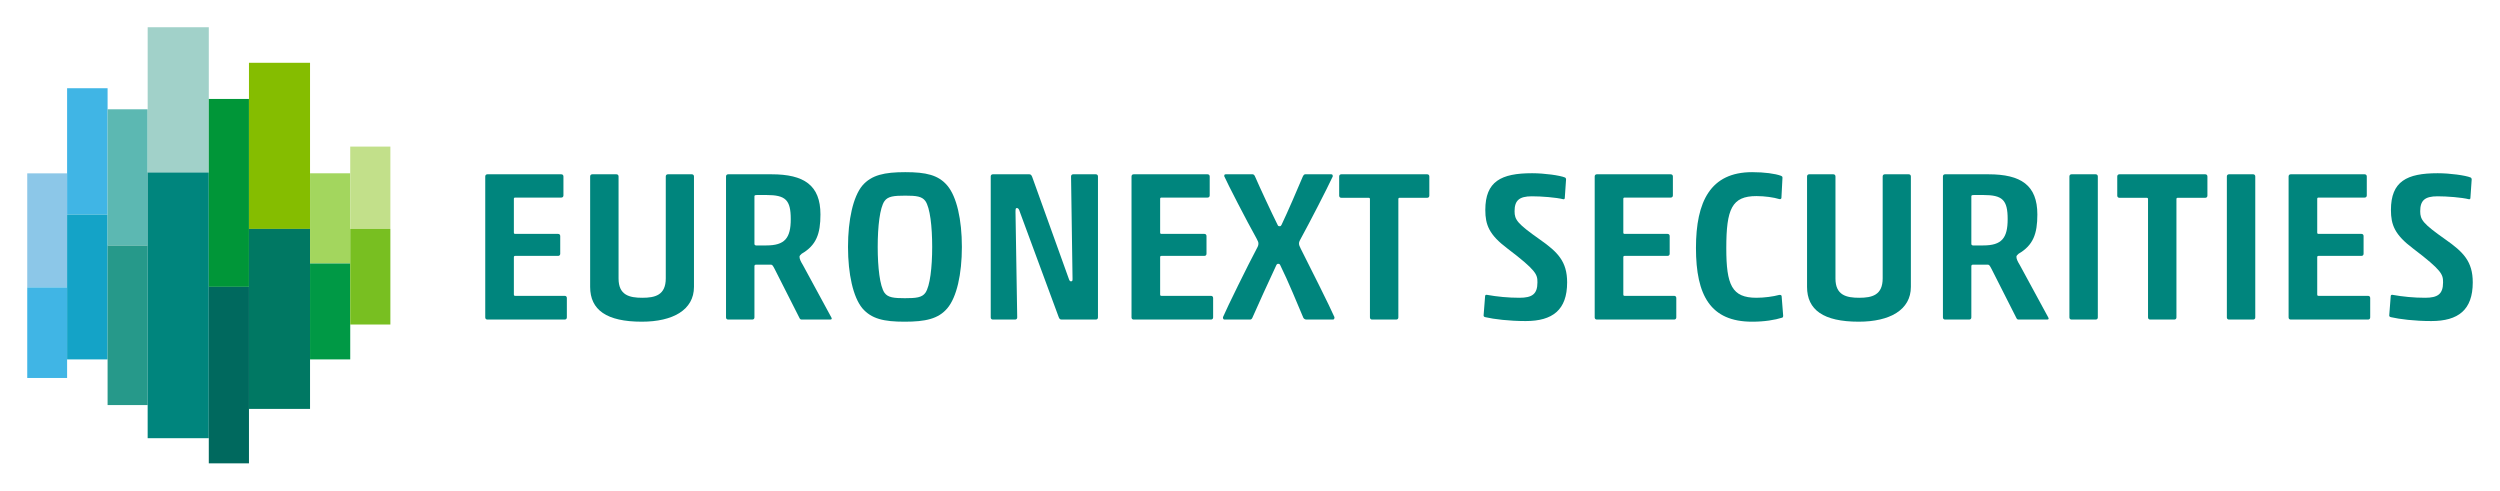
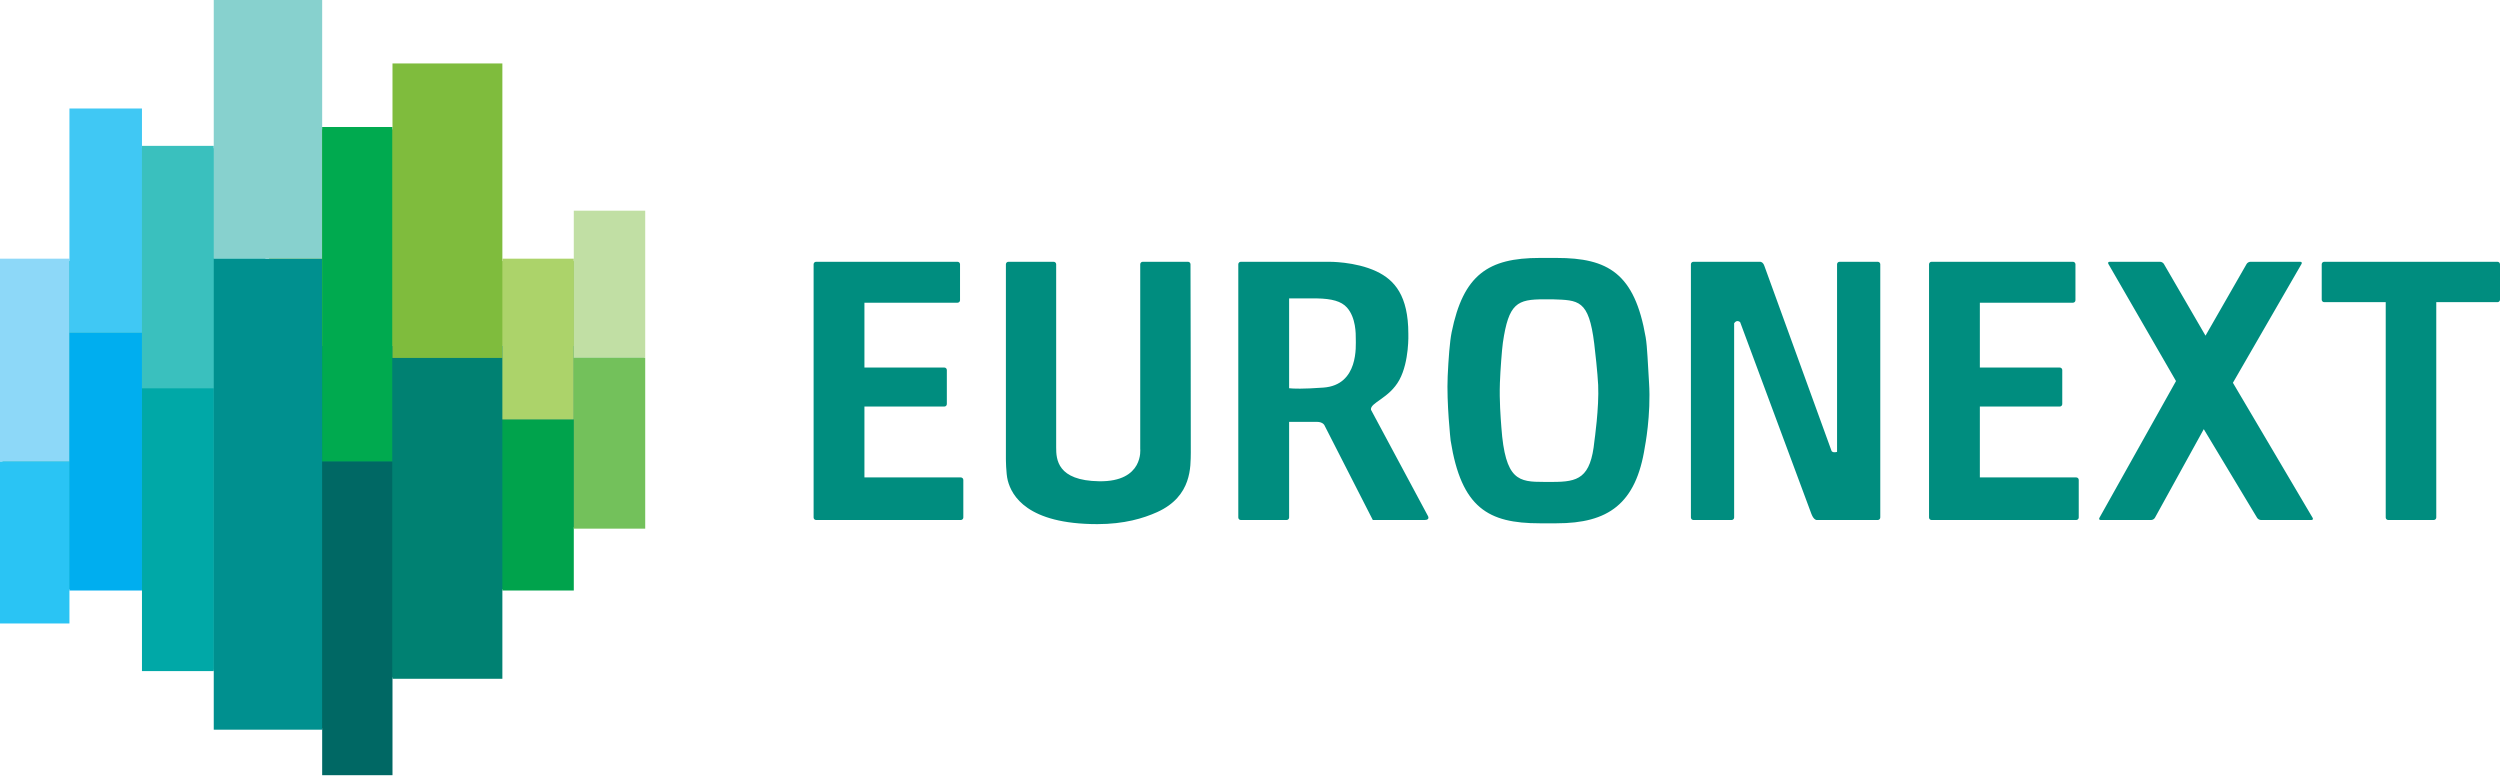
- <svg xmlns="http://www.w3.org/2000/svg" version="1.1" id="svg824" xml:space="preserve" width="367.055" height="72.029" viewBox="0 0 367.055 72.029">
-   <defs id="defs828">
-     <clipPath clipPathUnits="userSpaceOnUse" id="clipPath866">
-       <path d="M 0,0 H 595.276 V 841.89 H 0 Z" id="path864" />
-     </clipPath>
-   </defs>
-   <g id="g830" transform="matrix(1.333333,0,0,-1.333333,-71.59067,123.216)">
-     <g id="g1106">
-       <g id="g860">
-         <g id="g862" clip-path="url(#clipPath866)">
-           <g id="g868" transform="translate(107.1268,72.9844)">
-             <path d="m 0,0 c 0,0.141 0.094,0.235 0.235,0.235 h 8.14 C 8.516,0.235 8.61,0.141 8.61,0 v -2.094 c 0,-0.141 -0.094,-0.235 -0.235,-0.235 H 3.293 c -0.094,0 -0.141,-0.047 -0.141,-0.141 v -3.717 c 0,-0.094 0.047,-0.141 0.141,-0.141 h 4.729 c 0.141,0 0.235,-0.094 0.235,-0.235 v -1.953 c 0,-0.141 -0.094,-0.235 -0.235,-0.235 H 3.293 c -0.094,0 -0.141,-0.047 -0.141,-0.141 v -4.117 c 0,-0.094 0.047,-0.141 0.141,-0.141 h 5.458 c 0.141,0 0.235,-0.094 0.235,-0.235 v -2.141 c 0,-0.141 -0.094,-0.235 -0.235,-0.235 H 0.235 C 0.094,-15.761 0,-15.667 0,-15.526 Z" style="fill:#00857d;fill-opacity:1;fill-rule:nonzero;stroke:none" id="path870" />
-           </g>
-           <g id="g872" transform="translate(130.1107,60.8223)">
-             <path d="m 0,0 c 0,-2.541 -2.329,-3.834 -5.74,-3.834 -3.882,0 -5.693,1.293 -5.693,3.834 v 12.162 c 0,0.141 0.094,0.235 0.235,0.235 h 2.659 c 0.141,0 0.235,-0.094 0.235,-0.235 V 0.917 c 0,-1.834 1.2,-2.117 2.611,-2.117 1.411,0 2.588,0.283 2.588,2.141 v 11.221 c 0,0.141 0.094,0.235 0.235,0.235 h 2.635 C -0.094,12.397 0,12.303 0,12.162 Z" style="fill:#00857d;fill-opacity:1;fill-rule:nonzero;stroke:none" id="path874" />
-           </g>
-           <g id="g876" transform="translate(138.9799,62.8218)">
-             <path d="m 0,0 c -0.188,0.353 -0.235,0.423 -0.376,0.447 h -1.647 c -0.118,0 -0.188,-0.047 -0.188,-0.165 v -5.646 c 0,-0.141 -0.094,-0.235 -0.235,-0.235 h -2.659 c -0.141,0 -0.235,0.094 -0.235,0.235 v 15.527 c 0,0.141 0.094,0.235 0.235,0.235 h 4.776 c 3.576,0 5.387,-1.2 5.387,-4.423 C 5.058,3.858 4.611,2.588 2.988,1.647 2.823,1.506 2.753,1.411 2.753,1.317 2.753,1.082 2.87,0.823 3.129,0.4 L 6.258,-5.364 C 6.328,-5.481 6.328,-5.599 6.14,-5.599 H 3.011 c -0.141,0 -0.212,0.047 -0.282,0.212 z m 1.788,5.458 c 0,2.117 -0.565,2.658 -2.682,2.658 h -1.011 c -0.259,0 -0.306,-0.047 -0.306,-0.141 V 2.752 c 0,-0.117 0.047,-0.164 0.164,-0.188 h 1.153 c 2.023,0 2.682,0.8 2.682,2.894" style="fill:#00857d;fill-opacity:1;fill-rule:nonzero;stroke:none" id="path878" />
-           </g>
-           <g id="g880" transform="translate(158.0121,58.4696)">
-             <path d="m 0,0 c -0.988,-1.176 -2.423,-1.482 -4.705,-1.482 -2.282,0 -3.647,0.306 -4.658,1.482 -1.012,1.224 -1.576,3.764 -1.576,6.752 0,2.987 0.564,5.528 1.576,6.751 1.011,1.176 2.447,1.482 4.728,1.482 2.282,0 3.647,-0.306 4.635,-1.482 C 1.035,12.28 1.6,9.739 1.6,6.752 1.6,3.764 1.035,1.224 0,0 m -6.916,1.694 c 0.376,-0.518 1.035,-0.588 2.234,-0.588 1.247,0 1.883,0.07 2.259,0.588 0.517,0.729 0.753,2.823 0.753,5.058 0,2.258 -0.236,4.328 -0.753,5.057 -0.376,0.518 -1.012,0.589 -2.212,0.589 -1.246,0 -1.905,-0.071 -2.281,-0.589 -0.518,-0.729 -0.753,-2.799 -0.753,-5.057 0,-2.235 0.235,-4.329 0.753,-5.058" style="fill:#00857d;fill-opacity:1;fill-rule:nonzero;stroke:none" id="path882" />
-           </g>
-           <g id="g884" transform="translate(170.5982,57.223)">
-             <path d="m 0,0 c -0.188,0 -0.259,0.094 -0.329,0.282 l -4.258,11.527 c -0.094,0.33 -0.189,0.471 -0.33,0.471 -0.141,0 -0.164,-0.047 -0.164,-0.447 L -4.893,0.235 C -4.893,0.094 -4.987,0 -5.128,0 H -7.575 C -7.716,0 -7.81,0.094 -7.81,0.235 v 15.526 c 0,0.142 0.094,0.236 0.235,0.236 h 4.023 c 0.164,0 0.235,-0.118 0.306,-0.283 L 0.753,4.587 C 0.871,4.234 0.917,4.211 1.035,4.211 1.153,4.211 1.2,4.258 1.2,4.446 L 1.035,15.761 c 0,0.142 0.094,0.236 0.235,0.236 h 2.494 c 0.141,0 0.235,-0.094 0.235,-0.236 V 0.235 C 3.999,0.094 3.905,0 3.764,0 Z" style="fill:#00857d;fill-opacity:1;fill-rule:nonzero;stroke:none" id="path886" />
-           </g>
-           <g id="g888" transform="translate(178.2915,72.9844)">
-             <path d="m 0,0 c 0,0.141 0.094,0.235 0.235,0.235 h 8.14 C 8.516,0.235 8.61,0.141 8.61,0 v -2.094 c 0,-0.141 -0.094,-0.235 -0.235,-0.235 H 3.294 c -0.095,0 -0.142,-0.047 -0.142,-0.141 v -3.717 c 0,-0.094 0.047,-0.141 0.142,-0.141 h 4.728 c 0.141,0 0.235,-0.094 0.235,-0.235 v -1.953 c 0,-0.141 -0.094,-0.235 -0.235,-0.235 H 3.294 c -0.095,0 -0.142,-0.047 -0.142,-0.141 v -4.117 c 0,-0.094 0.047,-0.141 0.142,-0.141 h 5.457 c 0.141,0 0.236,-0.094 0.236,-0.235 v -2.141 c 0,-0.141 -0.095,-0.235 -0.236,-0.235 H 0.235 C 0.094,-15.761 0,-15.667 0,-15.526 Z" style="fill:#00857d;fill-opacity:1;fill-rule:nonzero;stroke:none" id="path890" />
-           </g>
-           <g id="g892" transform="translate(194.2415,63.2217)">
-             <path d="M 0,0 C -0.776,-1.647 -2.141,-4.658 -2.635,-5.787 -2.658,-5.858 -2.752,-5.999 -2.87,-5.999 h -2.846 c -0.118,0 -0.165,0.094 -0.165,0.259 0.423,1.012 2.776,5.787 3.717,7.551 0.165,0.283 0.188,0.424 0.188,0.565 0,0.141 -0.047,0.259 -0.212,0.564 -1.082,1.93 -3.199,6.046 -3.552,6.846 0,0.141 0.024,0.212 0.165,0.212 h 2.964 c 0.118,0 0.212,-0.118 0.259,-0.235 0.541,-1.247 1.834,-4.023 2.493,-5.34 0.047,-0.118 0.094,-0.142 0.235,-0.142 0.095,0 0.118,0.024 0.189,0.142 0.635,1.317 1.811,4.046 2.352,5.34 0.047,0.094 0.118,0.235 0.259,0.235 h 2.87 C 6.187,9.998 6.211,9.904 6.211,9.763 5.529,8.304 3.67,4.705 2.705,2.94 2.494,2.564 2.494,2.494 2.494,2.352 2.494,2.211 2.564,2.047 2.682,1.811 3.599,0 5.975,-4.728 6.399,-5.74 6.399,-5.905 6.352,-5.999 6.234,-5.999 H 3.293 c -0.164,0 -0.305,0.141 -0.329,0.212 C 2.447,-4.564 1.247,-1.647 0.424,0 0.376,0.094 0.33,0.141 0.188,0.141 0.118,0.141 0.047,0.094 0,0" style="fill:#00857d;fill-opacity:1;fill-rule:nonzero;stroke:none" id="path894" />
-           </g>
-           <g id="g896" transform="translate(204.546,70.4907)">
-             <path d="m 0,0 c 0,0.094 -0.047,0.141 -0.141,0.141 h -3.012 c -0.141,0 -0.235,0.094 -0.235,0.236 v 2.117 c 0,0.141 0.094,0.235 0.235,0.235 H 6.304 C 6.446,2.729 6.54,2.635 6.54,2.494 V 0.377 C 6.54,0.235 6.446,0.141 6.304,0.141 H 3.27 C 3.176,0.141 3.129,0.094 3.129,0 v -13.033 c 0,-0.141 -0.094,-0.235 -0.236,-0.235 H 0.235 C 0.094,-13.268 0,-13.174 0,-13.033 Z" style="fill:#00857d;fill-opacity:1;fill-rule:nonzero;stroke:none" id="path898" />
-           </g>
-           <g id="g900" transform="translate(222.3784,70.7965)">
-             <path d="m 0,0 c -1.411,0 -1.906,-0.47 -1.906,-1.647 0,-0.941 0.306,-1.364 2.777,-3.105 1.976,-1.388 3.011,-2.423 3.011,-4.728 0,-3.035 -1.6,-4.258 -4.564,-4.258 -1.859,0 -3.505,0.211 -4.423,0.423 -0.141,0.024 -0.212,0.094 -0.212,0.188 l 0.165,2.118 c 0,0.094 0.047,0.164 0.165,0.164 1.176,-0.212 2.4,-0.329 3.623,-0.329 1.388,0 1.976,0.4 1.976,1.694 0,0.87 -0.094,1.294 -3.317,3.74 -2,1.506 -2.423,2.588 -2.423,4.234 0,3.153 1.741,4.047 5.152,4.047 1.341,0 3.058,-0.236 3.623,-0.471 C 3.741,2.023 3.764,1.929 3.764,1.859 L 3.623,-0.188 C 3.623,-0.259 3.576,-0.329 3.482,-0.329 2.635,-0.118 1.035,0 0,0" style="fill:#00857d;fill-opacity:1;fill-rule:nonzero;stroke:none" id="path902" />
-           </g>
-           <g id="g904" transform="translate(229.2952,72.9844)">
-             <path d="m 0,0 c 0,0.141 0.094,0.235 0.235,0.235 h 8.14 C 8.516,0.235 8.61,0.141 8.61,0 v -2.094 c 0,-0.141 -0.094,-0.235 -0.235,-0.235 H 3.293 c -0.094,0 -0.141,-0.047 -0.141,-0.141 v -3.717 c 0,-0.094 0.047,-0.141 0.141,-0.141 h 4.729 c 0.141,0 0.235,-0.094 0.235,-0.235 v -1.953 c 0,-0.141 -0.094,-0.235 -0.235,-0.235 H 3.293 c -0.094,0 -0.141,-0.047 -0.141,-0.141 v -4.117 c 0,-0.094 0.047,-0.141 0.141,-0.141 h 5.458 c 0.141,0 0.235,-0.094 0.235,-0.235 v -2.141 c 0,-0.141 -0.094,-0.235 -0.235,-0.235 H 0.235 C 0.094,-15.761 0,-15.667 0,-15.526 Z" style="fill:#00857d;fill-opacity:1;fill-rule:nonzero;stroke:none" id="path906" />
-           </g>
-           <g id="g908" transform="translate(246.6332,56.9878)">
-             <path d="m 0,0 c -4.587,0 -6.187,2.893 -6.187,8.116 0,5.128 1.6,8.351 6.187,8.351 1.364,0 2.541,-0.165 3.176,-0.4 C 3.27,16.02 3.34,15.997 3.34,15.855 L 3.223,13.621 c 0,-0.071 -0.118,-0.165 -0.235,-0.118 -0.612,0.188 -1.6,0.329 -2.518,0.329 -2.705,0 -3.317,-1.411 -3.317,-5.74 0,-4.046 0.612,-5.457 3.317,-5.457 0.871,0 1.882,0.141 2.47,0.305 0.118,0.024 0.283,0.024 0.306,-0.117 L 3.411,0.729 C 3.435,0.588 3.388,0.47 3.317,0.447 2.494,0.188 1.364,0 0,0" style="fill:#00857d;fill-opacity:1;fill-rule:nonzero;stroke:none" id="path910" />
-           </g>
-           <g id="g912" transform="translate(264.1122,60.8223)">
-             <path d="m 0,0 c 0,-2.541 -2.329,-3.834 -5.74,-3.834 -3.882,0 -5.693,1.293 -5.693,3.834 v 12.162 c 0,0.141 0.094,0.235 0.235,0.235 h 2.659 c 0.141,0 0.235,-0.094 0.235,-0.235 V 0.917 c 0,-1.834 1.2,-2.117 2.611,-2.117 1.411,0 2.588,0.283 2.588,2.141 v 11.221 c 0,0.141 0.094,0.235 0.235,0.235 h 2.635 C -0.094,12.397 0,12.303 0,12.162 Z" style="fill:#00857d;fill-opacity:1;fill-rule:nonzero;stroke:none" id="path914" />
-           </g>
-           <g id="g916" transform="translate(272.9815,62.8218)">
-             <path d="m 0,0 c -0.188,0.353 -0.235,0.423 -0.376,0.447 h -1.647 c -0.118,0 -0.188,-0.047 -0.188,-0.165 v -5.646 c 0,-0.141 -0.094,-0.235 -0.235,-0.235 h -2.659 c -0.141,0 -0.235,0.094 -0.235,0.235 v 15.527 c 0,0.141 0.094,0.235 0.235,0.235 h 4.776 c 3.576,0 5.387,-1.2 5.387,-4.423 C 5.058,3.858 4.611,2.588 2.988,1.647 2.823,1.506 2.753,1.411 2.753,1.317 2.753,1.082 2.87,0.823 3.129,0.4 L 6.258,-5.364 C 6.328,-5.481 6.328,-5.599 6.14,-5.599 H 3.011 c -0.141,0 -0.212,0.047 -0.282,0.212 z m 1.788,5.458 c 0,2.117 -0.565,2.658 -2.682,2.658 h -1.011 c -0.259,0 -0.306,-0.047 -0.306,-0.141 V 2.752 c 0,-0.117 0.047,-0.164 0.165,-0.188 h 1.152 c 2.023,0 2.682,0.8 2.682,2.894" style="fill:#00857d;fill-opacity:1;fill-rule:nonzero;stroke:none" id="path918" />
-           </g>
-           <g id="g920" transform="translate(281.8039,57.223)">
-             <path d="m 0,0 c -0.141,0 -0.235,0.094 -0.235,0.235 v 15.526 c 0,0.142 0.094,0.236 0.235,0.236 h 2.658 c 0.141,0 0.236,-0.094 0.236,-0.236 V 0.235 C 2.894,0.094 2.799,0 2.658,0 Z" style="fill:#00857d;fill-opacity:1;fill-rule:nonzero;stroke:none" id="path922" />
-           </g>
-           <g id="g924" transform="translate(290.2257,70.4907)">
-             <path d="m 0,0 c 0,0.094 -0.047,0.141 -0.141,0.141 h -3.011 c -0.141,0 -0.236,0.094 -0.236,0.236 v 2.117 c 0,0.141 0.095,0.235 0.236,0.235 H 6.305 C 6.446,2.729 6.54,2.635 6.54,2.494 V 0.377 C 6.54,0.235 6.446,0.141 6.305,0.141 H 3.27 C 3.176,0.141 3.129,0.094 3.129,0 v -13.033 c 0,-0.141 -0.094,-0.235 -0.235,-0.235 H 0.235 C 0.094,-13.268 0,-13.174 0,-13.033 Z" style="fill:#00857d;fill-opacity:1;fill-rule:nonzero;stroke:none" id="path926" />
-           </g>
-           <g id="g928" transform="translate(299.1422,57.223)">
-             <path d="m 0,0 c -0.141,0 -0.235,0.094 -0.235,0.235 v 15.526 c 0,0.142 0.094,0.236 0.235,0.236 h 2.658 c 0.141,0 0.235,-0.094 0.235,-0.236 V 0.235 C 2.893,0.094 2.799,0 2.658,0 Z" style="fill:#00857d;fill-opacity:1;fill-rule:nonzero;stroke:none" id="path930" />
-           </g>
-           <g id="g932" transform="translate(305.7055,72.9844)">
-             <path d="m 0,0 c 0,0.141 0.094,0.235 0.235,0.235 h 8.14 C 8.516,0.235 8.61,0.141 8.61,0 v -2.094 c 0,-0.141 -0.094,-0.235 -0.235,-0.235 H 3.293 c -0.094,0 -0.141,-0.047 -0.141,-0.141 v -3.717 c 0,-0.094 0.047,-0.141 0.141,-0.141 h 4.729 c 0.141,0 0.235,-0.094 0.235,-0.235 v -1.953 c 0,-0.141 -0.094,-0.235 -0.235,-0.235 H 3.293 c -0.094,0 -0.141,-0.047 -0.141,-0.141 v -4.117 c 0,-0.094 0.047,-0.141 0.141,-0.141 h 5.458 c 0.141,0 0.235,-0.094 0.235,-0.235 v -2.141 c 0,-0.141 -0.094,-0.235 -0.235,-0.235 H 0.235 C 0.094,-15.761 0,-15.667 0,-15.526 Z" style="fill:#00857d;fill-opacity:1;fill-rule:nonzero;stroke:none" id="path934" />
-           </g>
-           <g id="g936" transform="translate(322.1026,70.7965)">
-             <path d="m 0,0 c -1.411,0 -1.905,-0.47 -1.905,-1.647 0,-0.941 0.305,-1.364 2.776,-3.105 1.976,-1.388 3.011,-2.423 3.011,-4.728 0,-3.035 -1.6,-4.258 -4.564,-4.258 -1.859,0 -3.505,0.211 -4.423,0.423 -0.141,0.024 -0.212,0.094 -0.212,0.188 l 0.165,2.118 c 0,0.094 0.047,0.164 0.165,0.164 1.176,-0.212 2.399,-0.329 3.623,-0.329 1.387,0 1.976,0.4 1.976,1.694 0,0.87 -0.094,1.294 -3.317,3.74 -2,1.506 -2.423,2.588 -2.423,4.234 0,3.153 1.74,4.047 5.151,4.047 1.342,0 3.059,-0.236 3.623,-0.471 C 3.74,2.023 3.764,1.929 3.764,1.859 L 3.623,-0.188 C 3.623,-0.259 3.576,-0.329 3.482,-0.329 2.635,-0.118 1.035,0 0,0" style="fill:#00857d;fill-opacity:1;fill-rule:nonzero;stroke:none" id="path938" />
-           </g>
-         </g>
-       </g>
-       <path d="m 56.693,73.323 h 4.389 V 60.765 h -4.389 z" style="fill:#8cc7e8;fill-opacity:1;fill-rule:nonzero;stroke:none" id="path940" />
-       <path d="m 61.082,50.791 h -4.389 v 9.973 h 4.389 z" style="fill:#40b5e5;fill-opacity:1;fill-rule:nonzero;stroke:none" id="path942" />
-       <path d="M 61.082,82.697 H 65.54 V 68.785 h -4.458 z" style="fill:#40b5e5;fill-opacity:1;fill-rule:nonzero;stroke:none" id="path944" />
-       <path d="M 61.082,68.785 H 65.54 V 52.835 H 61.082 Z" style="fill:#14a3c7;fill-opacity:1;fill-rule:nonzero;stroke:none" id="path946" />
-       <path d="m 69.954,65.372 h -4.413 v 15.005 h 4.413 z" style="fill:#5cb8b2;fill-opacity:1;fill-rule:nonzero;stroke:none" id="path948" />
-       <path d="m 69.954,47.807 h -4.413 v 17.566 h 4.413 z" style="fill:#26998a;fill-opacity:1;fill-rule:nonzero;stroke:none" id="path950" />
-       <path d="m 69.954,89.412 h 6.731 V 73.42 h -6.731 z" style="fill:#a1d1c9;fill-opacity:1;fill-rule:nonzero;stroke:none" id="path952" />
-       <path d="m 76.684,44.159 h -6.731 v 29.26 h 6.731 z" style="fill:#00857d;fill-opacity:1;fill-rule:nonzero;stroke:none" id="path954" />
-       <path d="m 76.684,81.516 h 4.423 V 60.824 h -4.423 z" style="fill:#009638;fill-opacity:1;fill-rule:nonzero;stroke:none" id="path956" />
-       <path d="m 81.108,41.39 h -4.423 v 19.433 h 4.423 z" style="fill:#00695e;fill-opacity:1;fill-rule:nonzero;stroke:none" id="path958" />
-       <path d="m 81.108,85.498 h 6.725 V 67.205 h -6.725 z" style="fill:#85bd00;fill-opacity:1;fill-rule:nonzero;stroke:none" id="path960" />
-       <path d="m 87.833,47.385 h -6.725 v 19.819 h 6.725 z" style="fill:#007863;fill-opacity:1;fill-rule:nonzero;stroke:none" id="path962" />
-       <path d="m 92.259,63.4 h -4.426 v 9.929 h 4.426 z" style="fill:#a3d65e;fill-opacity:1;fill-rule:nonzero;stroke:none" id="path964" />
-       <path d="m 92.259,52.836 h -4.426 v 10.563 h 4.426 z" style="fill:#009945;fill-opacity:1;fill-rule:nonzero;stroke:none" id="path966" />
-       <path d="M 96.68,67.204 H 92.259 V 76.27 H 96.68 Z" style="fill:#c2e08a;fill-opacity:1;fill-rule:nonzero;stroke:none" id="path968" />
-       <path d="M 96.68,56.677 H 92.259 V 67.204 H 96.68 Z" style="fill:#78bf21;fill-opacity:1;fill-rule:nonzero;stroke:none" id="path970" />
-     </g>
-   </g>
+ <svg xmlns="http://www.w3.org/2000/svg" width="1137.6" height="352.744" viewBox="0 0 1137.6 352.744">
+   <path fill="#3ac0be" d="M98.416 331.421v-26.666H65.749v-36.666H31.048v15H1.15V118.79h31.599V50.456h31.299v17h34.368V1.083h22.332v330.338z" />
+   <path fill="#7fbc3d" d="M293.048 96.956h-30.799v21.834h-34.201V29.956h-48.299v28.917h-33.701V1.083h-23.599v156.289h170.599z" />
+   <path fill="#008172" d="M122.449 157.372v174.049h25.3v20.705h30.299v-43.871h50v-40.166h32.5v-28.147h32.5v-82.57z" />
+   <path fill="#8dd8f8" d="M0 117.706h31.6v92.333H0z" />
+   <path fill="#2ac4f4" d="M0 210.039h31.6v73.667H0z" />
+   <path fill="#00aeef" d="M31.599 151.372h33v117.334h-33z" />
+   <path fill="#40c8f4" d="M31.599 49.372h33v102h-33z" />
+   <path fill="#3ac0be" d="M64.599 66.372h32.667v110.333H64.599z" />
+   <path fill="#00a8a7" d="M64.599 176.706h32.667v128.667H64.599z" />
+   <path fill="#00908f" d="M97.266 117.706h49.333v214.333H97.266z" />
+   <path fill="#87d1ce" d="M97.266 0h49.333v117.706H97.266z" />
+   <path fill="#00aa4f" d="M146.599 57.789h32v152.25h-32z" />
+   <path fill="#006864" d="M146.599 210.039h32v142.705h-32z" />
+   <path fill="#008172" d="M178.599 162.872h50v146h-50z" />
+   <path fill="#7fbc3d" d="M178.599 28.872h50v134h-50z" />
+   <path fill="#00a34c" d="M228.599 190.872h32.5v77.834h-32.5z" />
+   <path fill="#acd36a" d="M228.599 117.706h32.5v73.167h-32.5z" />
+   <path fill="#c1dfa4" d="M261.099 95.872h32.5v67h-32.5z" />
+   <path fill="#73c15b" d="M261.099 162.872h32.5v77.688h-32.5z" />
+   <path d="M437.216 217.247H393.35v-32.25h36.366a1.14 1.14 0 0 0 1.134-1.135v-15.481c0-.624-.51-1.134-1.134-1.134H393.35v-29.5h42.366c.624 0 1.134-.51 1.134-1.134v-16.357c0-.624-.51-1.134-1.134-1.134h-64.357c-.624 0-1.134.51-1.134 1.134v115.231a1.14 1.14 0 0 0 1.134 1.135h65.857a1.14 1.14 0 0 0 1.134-1.135v-17.106a1.14 1.14 0 0 0-1.134-1.134zm104.508-96.991c0-.624-.51-1.134-1.134-1.134h-20.607c-.624 0-1.134.51-1.134 1.134v83.991s1.752 15.015-18.625 14.75c-19.25-.25-19.625-10.125-19.625-15.375v-83.366c0-.624-.51-1.134-1.134-1.134h-20.607c-.624 0-1.134.51-1.134 1.134v88.366s0 6.75.858 10.048c1.797 6.906 8.828 19.834 40.767 19.827 12.212-.003 20.926-2.639 27.17-5.451 16.061-7.232 15.205-21.049 15.342-27.049.063-2.682-.137-85.741-.137-85.741zm594.742-1.134h-78.857c-.624 0-1.134.51-1.134 1.134v16.107c0 .624.51 1.134 1.134 1.134h27.991v97.991c0 .624.51 1.134 1.134 1.134h20.732c.624 0 1.134-.51 1.134-1.134v-97.991h27.866c.624 0 1.134-.51 1.134-1.134v-16.107a1.14 1.14 0 0 0-1.134-1.134zm-191.688 98.125h-43.866v-32.25h36.366a1.14 1.14 0 0 0 1.134-1.135v-15.481c0-.624-.51-1.134-1.134-1.134h-36.366v-29.5h42.366c.624 0 1.134-.51 1.134-1.134v-16.357c0-.624-.51-1.134-1.134-1.134h-64.357a1.14 1.14 0 0 0-1.135 1.134v115.231a1.14 1.14 0 0 0 1.135 1.135h65.856a1.14 1.14 0 0 0 1.134-1.135v-17.106c.001-.624-.509-1.134-1.133-1.134zm-90.311-98.125h-17.399c-.624 0-1.134.51-1.134 1.134v85.384c-2.135.519-2.5-.434-2.5-.434l-30.5-84c-.667-2.167-2-2.083-2-2.083h-30.366c-.624 0-1.134.51-1.134 1.134v115.232c0 .624.51 1.134 1.134 1.134h17.399a1.14 1.14 0 0 0 1.134-1.134v-88.391c1.284-1.93 2.749-.476 2.749-.476l32.417 87.25c1.208 3.125 2.667 2.75 2.667 2.75h27.533a1.14 1.14 0 0 0 1.134-1.134V120.256a1.14 1.14 0 0 0-1.134-1.134zm-230.618 67.334c-.5-3.25 8.334-5.167 12.917-13.584s4.083-21 4.083-21c0-17.266-6.203-24.49-14.583-28.417-9.618-4.508-21.583-4.333-21.583-4.333h-40.075c-.624 0-1.134.51-1.134 1.134v115.232c0 .624.51 1.134 1.134 1.134h20.857c.624 0 1.134-.51 1.134-1.134v-43.532h12.584c3 0 3.583 1.75 3.583 1.75l21.917 42.916h23.583c2.583 0 1.5-1.833 1.5-1.833l-25.917-48.333zm-21.667-10.084c-9.403.679-13.688.511-15.583.288v-40.871h12.667c6.732.128 11.087 1.261 13.666 4.167 4.124 4.646 4.001 12.084 4.001 14.083 0 3.25 1.416 21.167-14.751 22.333zm413.88-2.192l31.221-54.076c.313-.54.058-.982-.566-.982h-22.718c-.624 0-1.388.443-1.696.984l-18.71 32.638-18.942-32.641c-.313-.539-1.079-.98-1.703-.98h-22.981c-.624 0-.88.442-.566.982l30.769 53.293-34.851 62.235c-.305.544-.044.989.58.989h22.982a2.13 2.13 0 0 0 1.682-.993l22.245-40.351.639 1.074 23.642 39.297a2.23 2.23 0 0 0 1.718.973h22.981c.624 0 .874-.439.559-.977l-36.285-61.465zm-267.213-20.683c-5-29.125-17.134-36.125-40.521-36.125h-7.711c-23.386 0-34.77 7.625-40.067 33.852-.864 4.28-1.429 12.05-1.794 19.905-.564 12.136 1.343 29.368 1.343 29.368 4.875 30.625 17.134 37.625 40.52 37.625h7.711c23.387 0 36.146-8.75 40.146-34.75 0 0 2.875-14.5 1.895-29.376-.527-7.963-.771-16.127-1.522-20.499zm-23.318 47.091c-1.682 17.117-7.52 18.704-19.071 18.704h-3.811c-11.553 0-17.717-.587-19.467-24.837-.346-4.786-.945-11.899-.666-20.25.181-5.405.926-15.316 1.354-18.262 2.617-18.047 6.563-19.742 18.779-19.742h3.811c11.808.42 16.5.071 18.971 20.113.371 3.009 1.538 13.372 1.797 18.851.484 10.236-1.697 25.423-1.697 25.423z" fill="#008d7f" />
</svg>
